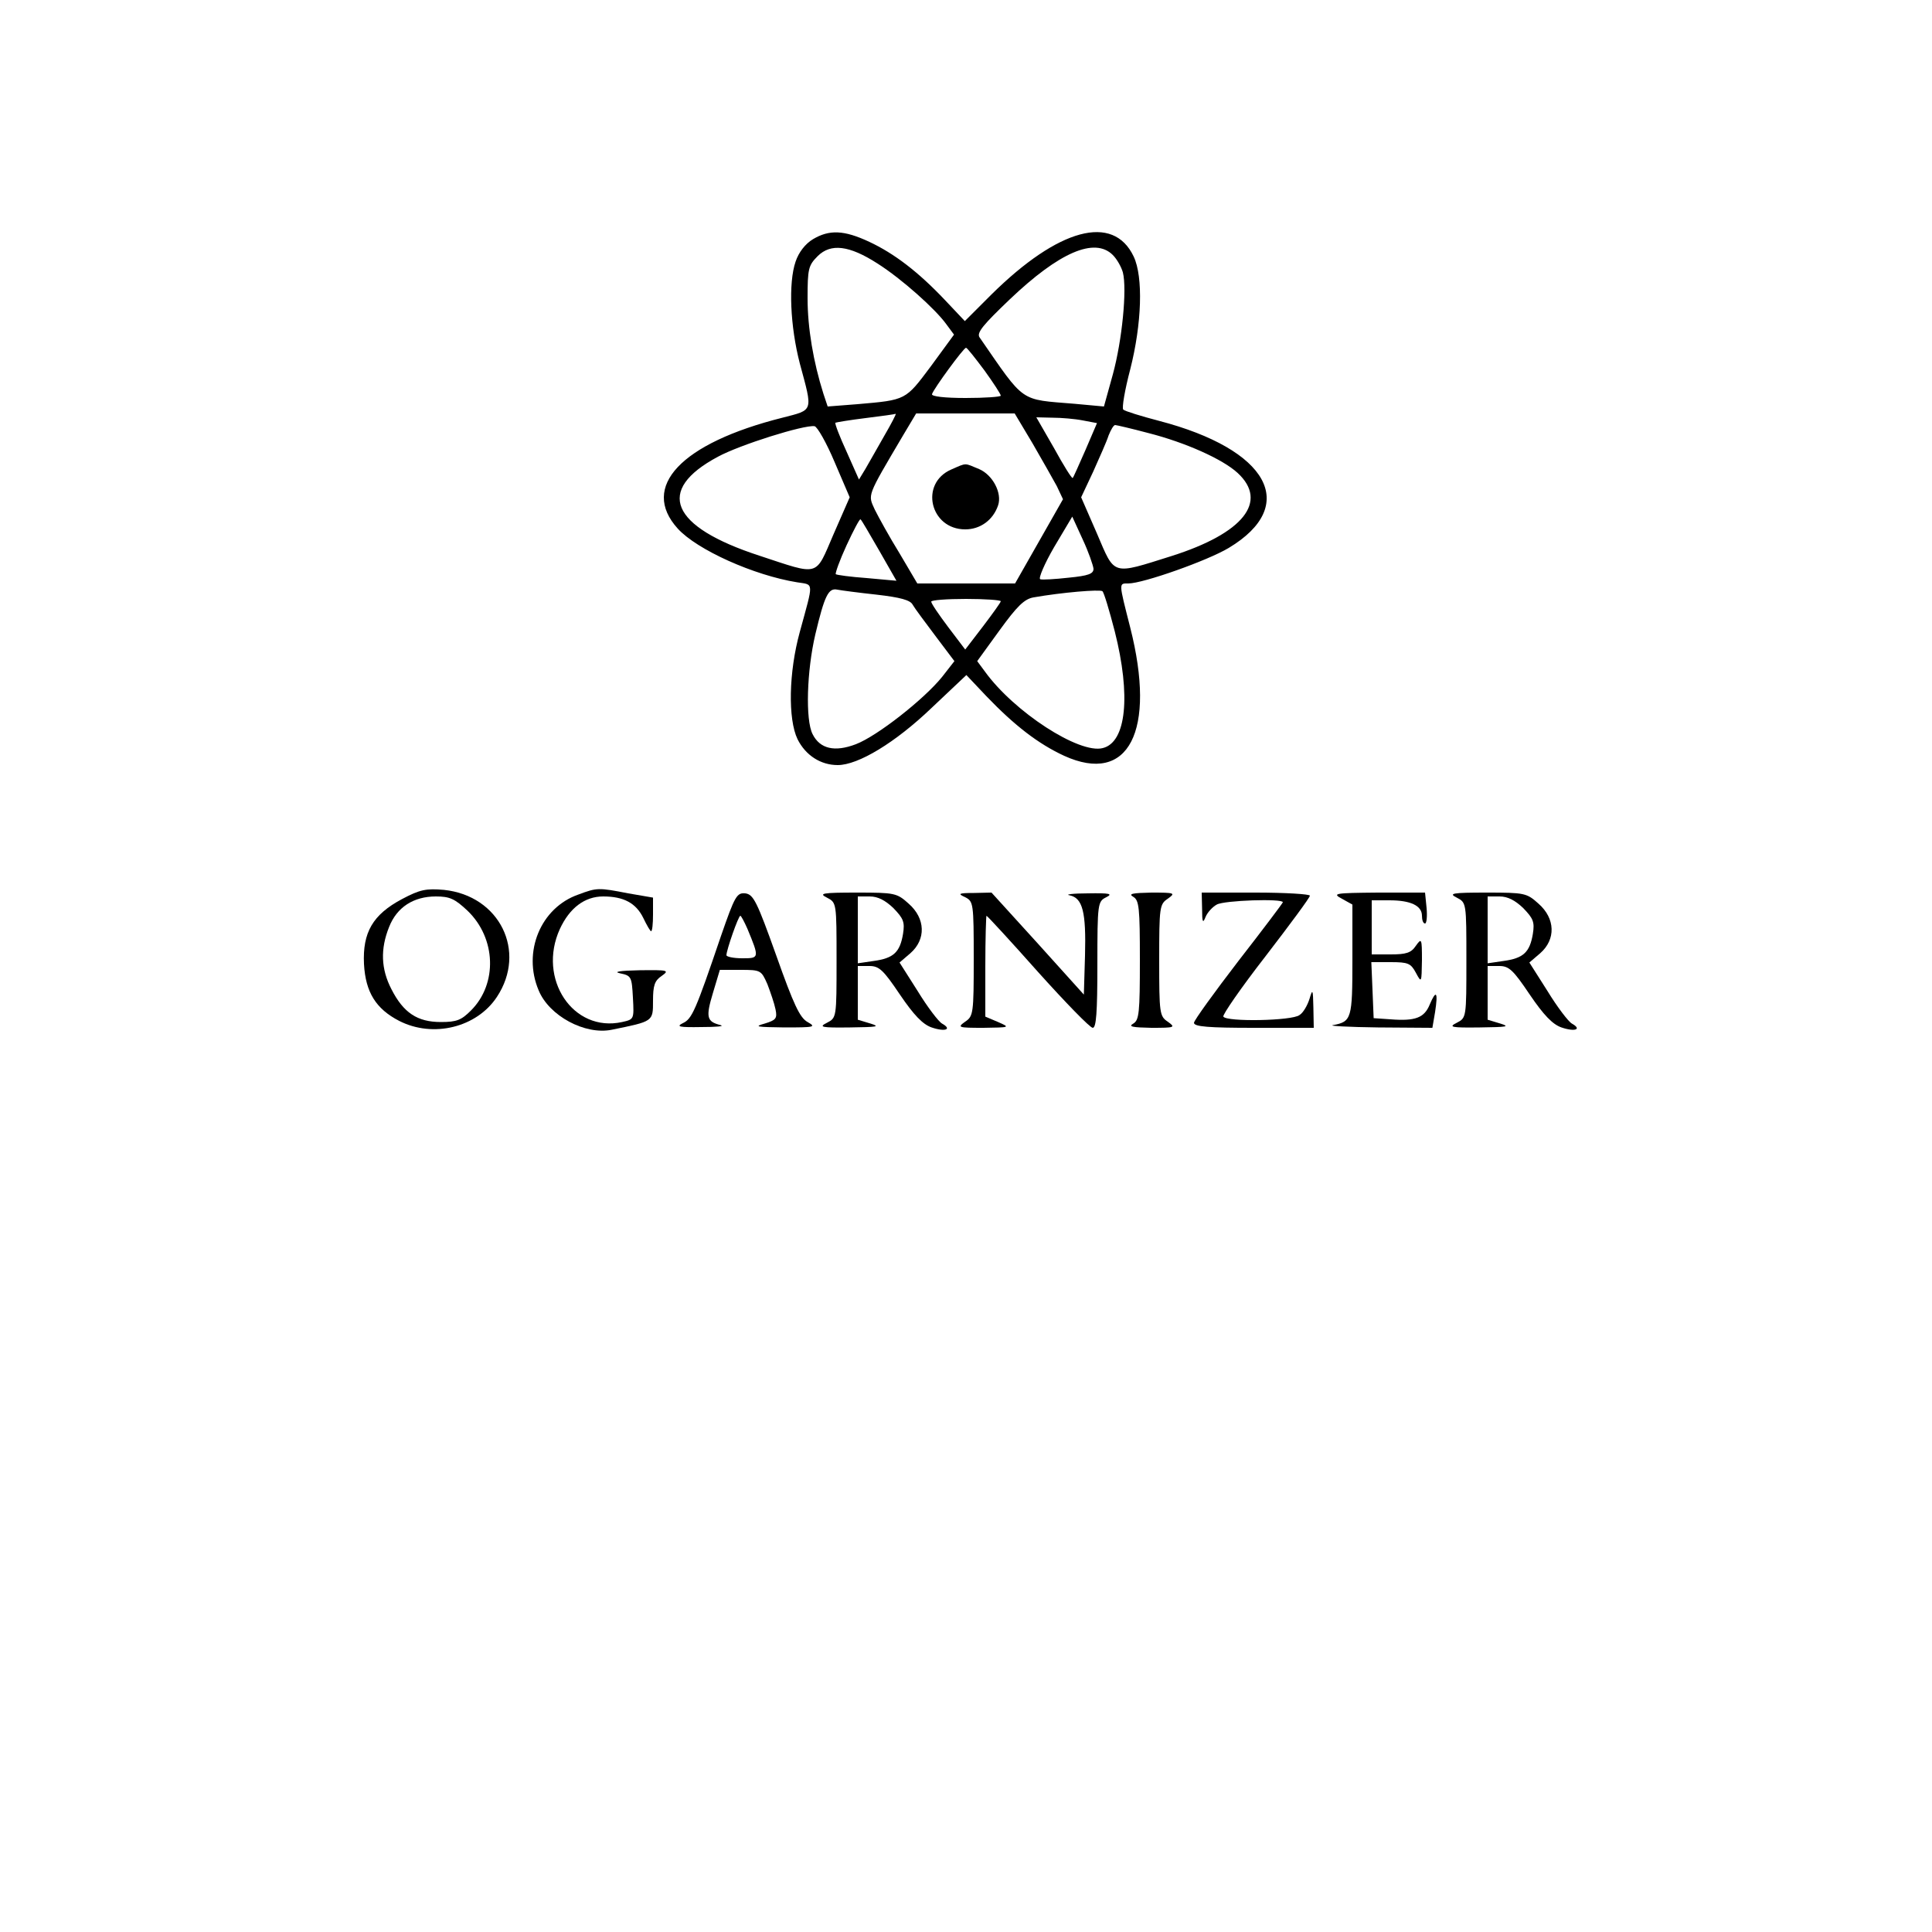
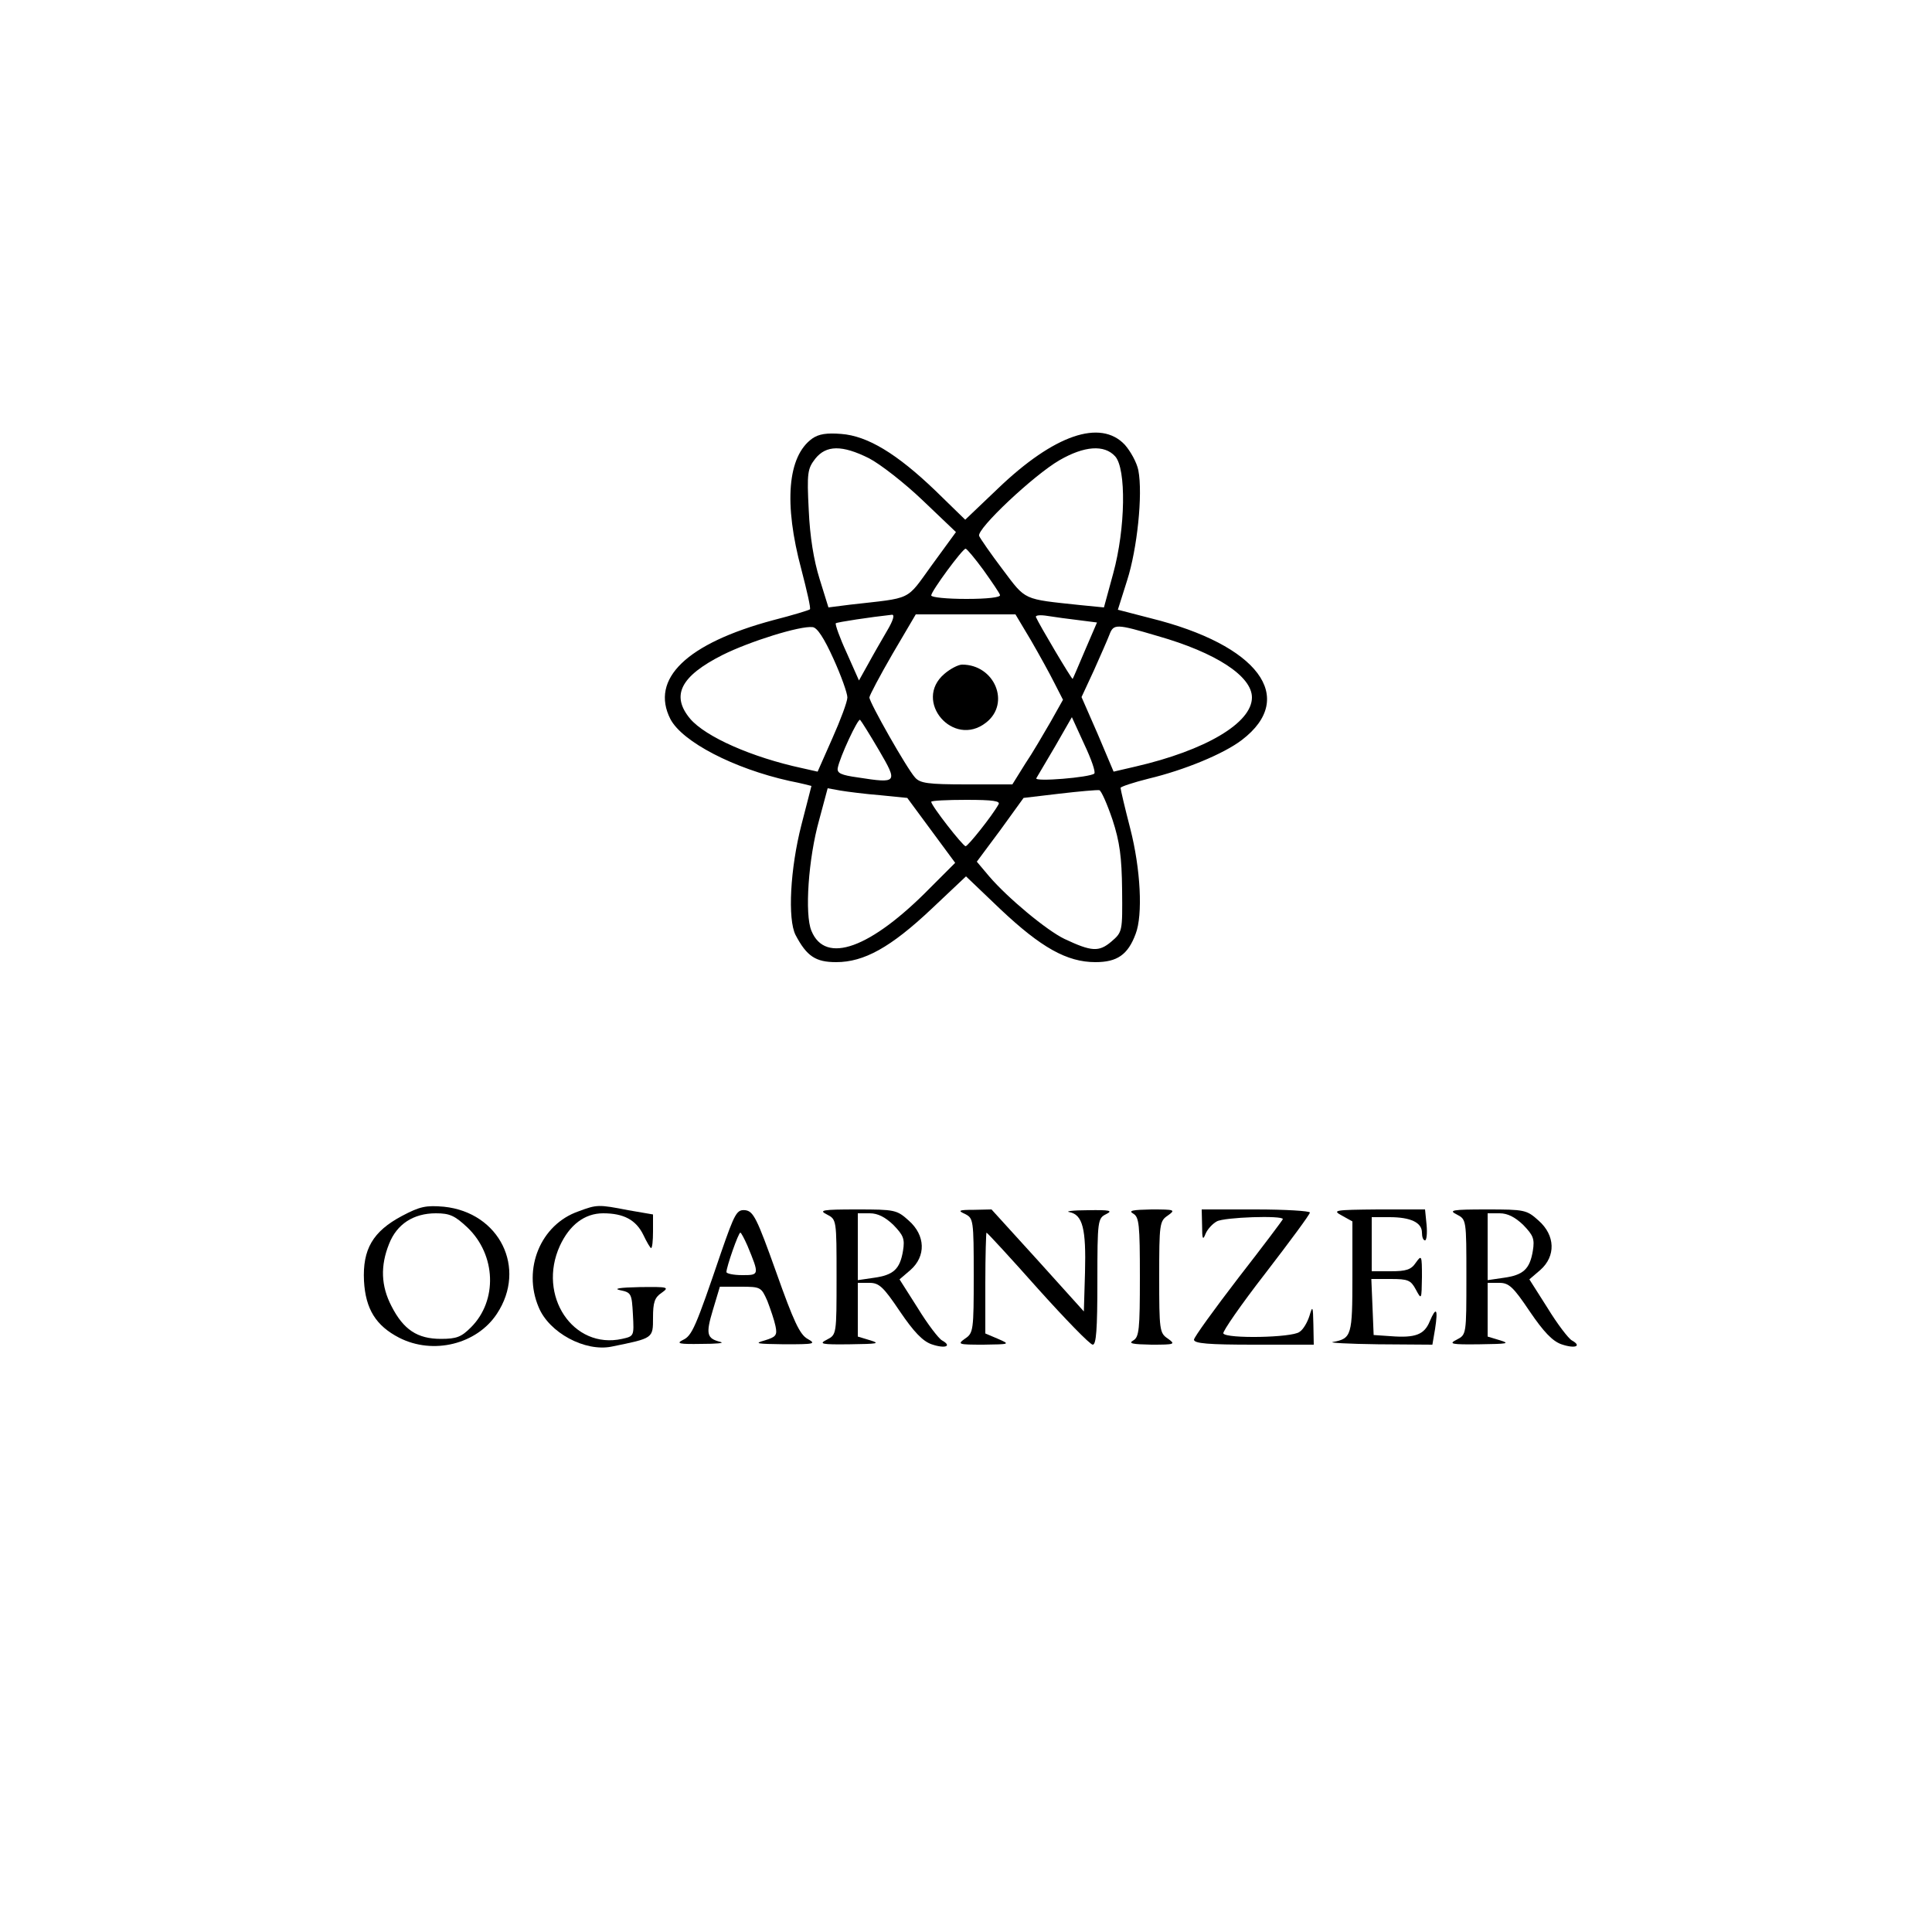
<svg xmlns="http://www.w3.org/2000/svg" version="1.0" width="500pt" height="500pt" viewBox="0 0 500 500" preserveAspectRatio="xMidYMid meet">
  <g transform="translate(0,500) scale(0.1,-0.1)" fill="#000000" stroke="none">
-     <path d="M2104 4381 c-20 -12 -37 -34 -45 -58 -19 -55 -14 -168 11 -264 34 -126 36 -119 -45 -140 -263 -66 -369 -179 -271 -287 50 -55 197 -121 309 -139 44 -7 43 4 7 -128 -29 -105 -31 -226 -6 -278 21 -42 60 -67 104 -67 53 0 149 58 243 148 l90 85 52 -55 c73 -76 134 -123 201 -154 167 -76 239 64 171 332 -30 118 -30 114 -5 114 38 0 205 59 260 92 183 110 103 255 -181 329 -46 12 -88 25 -92 29 -4 4 4 51 18 104 30 118 34 239 9 292 -53 112 -195 73 -368 -98 l-69 -69 -51 54 c-70 74 -132 121 -196 151 -66 31 -104 32 -146 7z m167 -63 c63 -40 150 -118 178 -157 l20 -27 -60 -82 c-66 -88 -63 -87 -190 -98 l-77 -6 -11 33 c-26 82 -41 170 -41 247 0 76 2 85 26 109 34 34 82 28 155 -19z m609 22 c11 -11 22 -31 26 -45 11 -44 -2 -176 -26 -264 l-23 -83 -76 7 c-144 12 -127 0 -246 172 -8 12 10 33 78 98 128 122 220 162 267 115z m-332 -299 c23 -32 42 -61 42 -65 0 -3 -41 -6 -91 -6 -54 0 -89 4 -87 10 5 15 82 120 88 120 3 0 24 -27 48 -59z m-259 -168 c-18 -32 -40 -70 -49 -86 l-17 -28 -32 72 c-18 39 -31 73 -29 75 2 1 37 7 78 12 41 5 76 10 78 11 2 0 -11 -25 -29 -56z m383 -20 c25 -43 53 -93 63 -111 l16 -34 -62 -109 -62 -109 -127 0 -126 0 -46 78 c-26 42 -54 93 -64 113 -18 40 -22 31 73 192 l34 57 128 0 127 0 46 -77z m130 59 l37 -7 -30 -70 c-17 -38 -31 -71 -33 -72 -2 -2 -24 33 -48 77 l-46 80 42 -1 c22 0 58 -3 78 -7z m-642 -108 l39 -91 -42 -96 c-48 -111 -34 -107 -192 -55 -230 75 -270 169 -107 256 57 31 223 83 250 79 7 -1 31 -43 52 -93z m813 75 c94 -24 191 -67 230 -103 80 -74 15 -156 -171 -215 -156 -49 -146 -52 -193 58 l-41 94 31 66 c16 36 35 78 40 94 6 15 13 27 17 27 3 0 42 -9 87 -21z m-697 -305 l44 -77 -77 7 c-42 3 -78 8 -80 10 -2 2 10 36 28 75 18 39 34 69 36 67 3 -2 24 -39 49 -82z m554 -46 c0 -13 -13 -18 -64 -23 -36 -4 -69 -6 -74 -4 -5 2 11 40 36 83 l47 79 27 -59 c15 -32 27 -67 28 -76z m-561 -67 c61 -7 87 -14 93 -26 5 -9 32 -45 59 -81 l49 -65 -32 -41 c-47 -58 -168 -153 -223 -174 -55 -21 -93 -12 -112 26 -19 37 -15 164 7 258 24 101 34 121 57 116 10 -2 56 -8 102 -13z m616 -95 c42 -166 30 -287 -31 -302 -61 -16 -230 94 -305 198 l-20 27 58 80 c45 62 64 81 88 85 74 13 171 21 178 16 4 -3 18 -50 32 -104z m-295 78 c0 -3 -21 -32 -46 -65 l-46 -60 -44 58 c-24 32 -44 61 -44 66 0 4 41 7 90 7 50 0 90 -3 90 -6z" />
-     <path d="M2462 3785 c-83 -36 -55 -155 36 -155 39 0 72 24 85 62 11 32 -14 79 -49 94 -39 16 -31 17 -72 -1z" />
-     <path d="M1040 2673 c-75 -40 -102 -86 -98 -168 4 -73 31 -116 91 -147 88 -45 201 -17 253 62 78 118 7 262 -137 277 -46 4 -62 1 -109 -24z m170 -30 c74 -71 78 -189 9 -258 -25 -25 -37 -30 -78 -30 -61 0 -97 24 -128 85 -27 52 -29 104 -6 161 20 51 63 79 121 79 36 0 49 -6 82 -37z" />
-     <path d="M1497 2685 c-98 -34 -145 -149 -103 -248 27 -66 120 -116 189 -102 108 22 107 21 107 75 0 39 4 52 22 64 21 15 18 16 -57 15 -51 -1 -69 -4 -50 -8 29 -6 30 -9 33 -63 3 -56 3 -56 -28 -63 -127 -28 -220 112 -161 241 25 54 64 84 112 84 53 0 85 -17 104 -56 9 -19 18 -34 20 -34 3 0 5 19 5 43 l0 44 -64 11 c-77 15 -81 15 -129 -3z" />
-     <path d="M1866 2578 c-66 -194 -75 -215 -99 -226 -18 -9 -9 -11 48 -10 39 0 61 2 50 5 -36 9 -39 20 -20 83 l18 60 53 0 c53 0 54 -1 70 -37 8 -21 18 -50 21 -65 5 -24 1 -28 -28 -37 -29 -8 -21 -9 51 -10 78 0 83 1 60 14 -20 11 -36 45 -81 172 -50 140 -59 158 -80 161 -22 2 -27 -6 -63 -110z m68 19 c32 -77 31 -77 -13 -77 -23 0 -41 4 -41 8 0 13 31 102 36 102 2 0 10 -15 18 -33z" />
-     <path d="M2140 2677 c25 -13 25 -13 25 -162 0 -149 0 -149 -25 -162 -22 -11 -15 -13 60 -12 70 1 79 2 53 10 l-33 10 0 69 0 70 30 0 c25 0 36 -10 79 -74 36 -53 59 -77 82 -85 35 -12 54 -5 27 10 -9 5 -38 43 -63 84 l-47 74 28 24 c41 36 39 90 -4 128 -31 28 -36 29 -135 29 -89 0 -99 -2 -77 -13z m172 -27 c26 -27 30 -36 25 -67 -8 -48 -25 -63 -76 -70 l-41 -6 0 87 0 86 31 0 c21 0 40 -10 61 -30z" />
-     <path d="M2498 2678 c21 -11 22 -15 22 -159 0 -141 -1 -149 -22 -163 -21 -15 -19 -16 47 -16 69 1 70 1 38 15 l-33 14 0 131 c0 71 2 130 3 130 2 0 62 -65 133 -145 71 -79 135 -145 142 -145 9 0 12 39 12 163 0 160 1 164 23 175 18 9 9 11 -48 10 -38 0 -60 -3 -47 -5 34 -7 43 -43 40 -156 l-3 -101 -119 132 -120 132 -45 -1 c-41 0 -43 -2 -23 -11z" />
-     <path d="M2933 2679 c15 -9 17 -28 17 -164 0 -136 -2 -155 -17 -164 -14 -8 -2 -10 47 -11 61 0 63 1 42 16 -21 14 -22 22 -22 159 0 137 1 145 22 159 21 15 19 16 -42 16 -49 -1 -61 -3 -47 -11z" />
-     <path d="M3111 2648 c0 -35 2 -39 9 -21 5 12 18 26 29 32 19 11 171 16 171 6 0 -2 -52 -71 -115 -152 -63 -82 -115 -154 -115 -160 0 -10 38 -13 155 -13 l155 0 -1 53 c-1 47 -2 49 -10 22 -5 -16 -16 -36 -26 -42 -19 -15 -189 -18 -197 -4 -3 4 46 75 109 156 63 82 115 152 115 157 0 4 -63 8 -140 8 l-140 0 1 -42z" />
-     <path d="M3473 2674 l27 -15 0 -143 c0 -152 -2 -160 -50 -169 -14 -2 39 -5 116 -6 l141 -1 7 41 c8 52 3 59 -14 19 -14 -34 -37 -43 -101 -38 l-44 3 -3 73 -3 72 50 0 c45 0 52 -3 65 -27 15 -28 15 -27 16 32 0 57 -1 58 -16 37 -12 -18 -25 -22 -65 -22 l-49 0 0 70 0 70 46 0 c55 0 84 -14 84 -40 0 -11 3 -20 8 -20 4 0 6 18 4 40 l-4 40 -122 0 c-113 -1 -119 -2 -93 -16z" />
-     <path d="M3770 2677 c25 -13 25 -13 25 -162 0 -149 0 -149 -25 -162 -22 -11 -15 -13 60 -12 70 1 79 2 53 10 l-33 10 0 69 0 70 30 0 c25 0 36 -10 79 -74 36 -53 59 -77 82 -85 35 -12 54 -5 27 10 -9 5 -38 43 -63 84 l-47 74 28 24 c41 36 39 90 -4 128 -31 28 -36 29 -135 29 -89 0 -99 -2 -77 -13z m172 -27 c26 -27 30 -36 25 -67 -8 -48 -25 -63 -76 -70 l-41 -6 0 87 0 86 31 0 c21 0 40 -10 61 -30z" />
+     <path d="M2102 3865 c-64 -46 -74 -168 -28 -339 14 -54 25 -101 22 -103 -2 -2 -44 -15 -95 -28 -224 -60 -319 -152 -266 -256 31 -59 164 -128 308 -160 31 -6 57 -13 57 -13 0 -1 -12 -46 -26 -101 -29 -113 -36 -244 -15 -285 29 -55 52 -70 105 -70 72 0 141 38 247 138 l89 84 89 -85 c105 -99 172 -137 246 -137 56 0 84 19 104 73 19 49 13 168 -14 273 -14 54 -25 101 -25 105 0 3 33 14 73 24 92 22 194 64 241 100 144 110 42 246 -236 315 l-85 22 24 76 c26 81 41 223 29 285 -4 20 -20 49 -35 66 -63 67 -183 26 -328 -113 l-85 -81 -77 75 c-100 96 -176 142 -244 147 -37 3 -58 0 -75 -12z m147 -51 c29 -15 92 -64 139 -109 l86 -82 -62 -85 c-69 -95 -48 -84 -213 -103 l-55 -7 -23 74 c-15 48 -25 109 -28 178 -5 97 -3 107 17 133 28 35 69 36 139 1z m637 5 c29 -32 27 -186 -5 -303 l-24 -88 -61 6 c-150 16 -140 11 -201 92 -31 41 -58 80 -61 87 -7 18 142 158 208 196 64 37 116 41 144 10z m-341 -294 c22 -31 42 -60 43 -65 2 -6 -33 -10 -87 -10 -50 0 -91 4 -91 9 0 11 81 121 89 121 3 0 24 -25 46 -55z m-249 -157 c-14 -24 -36 -62 -49 -86 l-24 -43 -32 72 c-18 39 -30 73 -28 76 4 3 90 16 145 22 8 1 4 -14 -12 -41z m372 -25 c22 -38 49 -87 61 -111 l22 -43 -32 -57 c-18 -31 -47 -81 -66 -109 l-33 -53 -118 0 c-101 0 -121 3 -134 18 -21 23 -118 194 -118 207 0 5 27 56 60 113 l60 102 129 0 129 0 40 -67z m124 52 l47 -6 -31 -72 c-17 -40 -31 -73 -32 -74 -2 -2 -87 141 -95 160 -2 5 12 6 30 3 19 -3 55 -8 81 -11z m-635 -100 c20 -44 36 -89 36 -100 0 -11 -18 -59 -39 -106 l-38 -86 -40 9 c-130 28 -250 81 -290 128 -50 60 -25 110 84 165 70 35 201 76 233 72 12 -1 30 -29 54 -82z m839 59 c151 -43 244 -104 244 -159 0 -66 -120 -137 -302 -179 l-56 -13 -41 97 -42 96 32 69 c17 38 35 79 40 92 11 29 17 29 125 -3z m-721 -296 c49 -84 48 -86 -55 -70 -43 6 -54 11 -52 24 5 28 53 131 58 125 3 -3 25 -38 49 -79z m557 -60 c-11 -10 -156 -22 -150 -12 3 5 25 42 49 83 l43 75 32 -70 c18 -38 30 -72 26 -76z m-554 -56 l70 -7 62 -84 62 -84 -64 -64 c-155 -158 -272 -200 -308 -112 -18 42 -8 188 20 287 l22 82 33 -6 c18 -3 65 -9 103 -12z m601 -63 c19 -58 24 -97 25 -182 1 -108 1 -109 -28 -134 -32 -27 -51 -26 -121 7 -46 22 -147 106 -195 162 l-32 38 61 82 60 83 93 11 c51 6 97 10 103 9 5 -1 20 -35 34 -76z m-295 39 c-16 -29 -79 -108 -85 -108 -7 0 -89 105 -89 115 0 3 41 5 91 5 69 0 89 -3 83 -12z" />
+     <path d="M2444 3256 c-82 -70 23 -193 108 -126 64 50 22 150 -62 150 -10 0 -31 -11 -46 -24z" />
+     <path d="M1040 1853 c-75 -40 -102 -86 -98 -168 4 -73 31 -116 91 -147 88 -45 201 -17 253 62 78 118 7 262 -137 277 -46 4 -62 1 -109 -24z m170 -30 c74 -71 78 -189 9 -258 -25 -25 -37 -30 -78 -30 -61 0 -97 24 -128 85 -27 52 -29 104 -6 161 20 51 63 79 121 79 36 0 49 -6 82 -37z" />
+     <path d="M1497 1865 c-98 -34 -145 -149 -103 -248 27 -66 120 -116 189 -102 108 22 107 21 107 75 0 39 4 52 22 64 21 15 18 16 -57 15 -51 -1 -69 -4 -50 -8 29 -6 30 -9 33 -63 3 -56 3 -56 -28 -63 -127 -28 -220 112 -161 241 25 54 64 84 112 84 53 0 85 -17 104 -56 9 -19 18 -34 20 -34 3 0 5 19 5 43 l0 44 -64 11 c-77 15 -81 15 -129 -3z" />
+     <path d="M1866 1758 c-66 -194 -75 -215 -99 -226 -18 -9 -9 -11 48 -10 39 0 61 2 50 5 -36 9 -39 20 -20 83 l18 60 53 0 c53 0 54 -1 70 -37 8 -21 18 -50 21 -65 5 -24 1 -28 -28 -37 -29 -8 -21 -9 51 -10 78 0 83 1 60 14 -20 11 -36 45 -81 172 -50 140 -59 158 -80 161 -22 2 -27 -6 -63 -110z m68 19 c32 -77 31 -77 -13 -77 -23 0 -41 4 -41 8 0 13 31 102 36 102 2 0 10 -15 18 -33z" />
+     <path d="M2140 1857 c25 -13 25 -13 25 -162 0 -149 0 -149 -25 -162 -22 -11 -15 -13 60 -12 70 1 79 2 53 10 l-33 10 0 69 0 70 30 0 c25 0 36 -10 79 -74 36 -53 59 -77 82 -85 35 -12 54 -5 27 10 -9 5 -38 43 -63 84 l-47 74 28 24 c41 36 39 90 -4 128 -31 28 -36 29 -135 29 -89 0 -99 -2 -77 -13z m172 -27 c26 -27 30 -36 25 -67 -8 -48 -25 -63 -76 -70 l-41 -6 0 87 0 86 31 0 c21 0 40 -10 61 -30z" />
+     <path d="M2498 1858 c21 -11 22 -15 22 -159 0 -141 -1 -149 -22 -163 -21 -15 -19 -16 47 -16 69 1 70 1 38 15 l-33 14 0 131 c0 71 2 130 3 130 2 0 62 -65 133 -145 71 -79 135 -145 142 -145 9 0 12 39 12 163 0 160 1 164 23 175 18 9 9 11 -48 10 -38 0 -60 -3 -47 -5 34 -7 43 -43 40 -156 l-3 -101 -119 132 -120 132 -45 -1 c-41 0 -43 -2 -23 -11z" />
+     <path d="M2933 1859 c15 -9 17 -28 17 -164 0 -136 -2 -155 -17 -164 -14 -8 -2 -10 47 -11 61 0 63 1 42 16 -21 14 -22 22 -22 159 0 137 1 145 22 159 21 15 19 16 -42 16 -49 -1 -61 -3 -47 -11z" />
+     <path d="M3111 1828 c0 -35 2 -39 9 -21 5 12 18 26 29 32 19 11 171 16 171 6 0 -2 -52 -71 -115 -152 -63 -82 -115 -154 -115 -160 0 -10 38 -13 155 -13 l155 0 -1 53 c-1 47 -2 49 -10 22 -5 -16 -16 -36 -26 -42 -19 -15 -189 -18 -197 -4 -3 4 46 75 109 156 63 82 115 152 115 157 0 4 -63 8 -140 8 l-140 0 1 -42z" />
+     <path d="M3473 1854 l27 -15 0 -143 c0 -152 -2 -160 -50 -169 -14 -2 39 -5 116 -6 l141 -1 7 41 c8 52 3 59 -14 19 -14 -34 -37 -43 -101 -38 l-44 3 -3 73 -3 72 50 0 c45 0 52 -3 65 -27 15 -28 15 -27 16 32 0 57 -1 58 -16 37 -12 -18 -25 -22 -65 -22 l-49 0 0 70 0 70 46 0 c55 0 84 -14 84 -40 0 -11 3 -20 8 -20 4 0 6 18 4 40 l-4 40 -122 0 c-113 -1 -119 -2 -93 -16z" />
+     <path d="M3770 1857 c25 -13 25 -13 25 -162 0 -149 0 -149 -25 -162 -22 -11 -15 -13 60 -12 70 1 79 2 53 10 l-33 10 0 69 0 70 30 0 c25 0 36 -10 79 -74 36 -53 59 -77 82 -85 35 -12 54 -5 27 10 -9 5 -38 43 -63 84 l-47 74 28 24 c41 36 39 90 -4 128 -31 28 -36 29 -135 29 -89 0 -99 -2 -77 -13z m172 -27 c26 -27 30 -36 25 -67 -8 -48 -25 -63 -76 -70 l-41 -6 0 87 0 86 31 0 c21 0 40 -10 61 -30z" />
  </g>
</svg>
